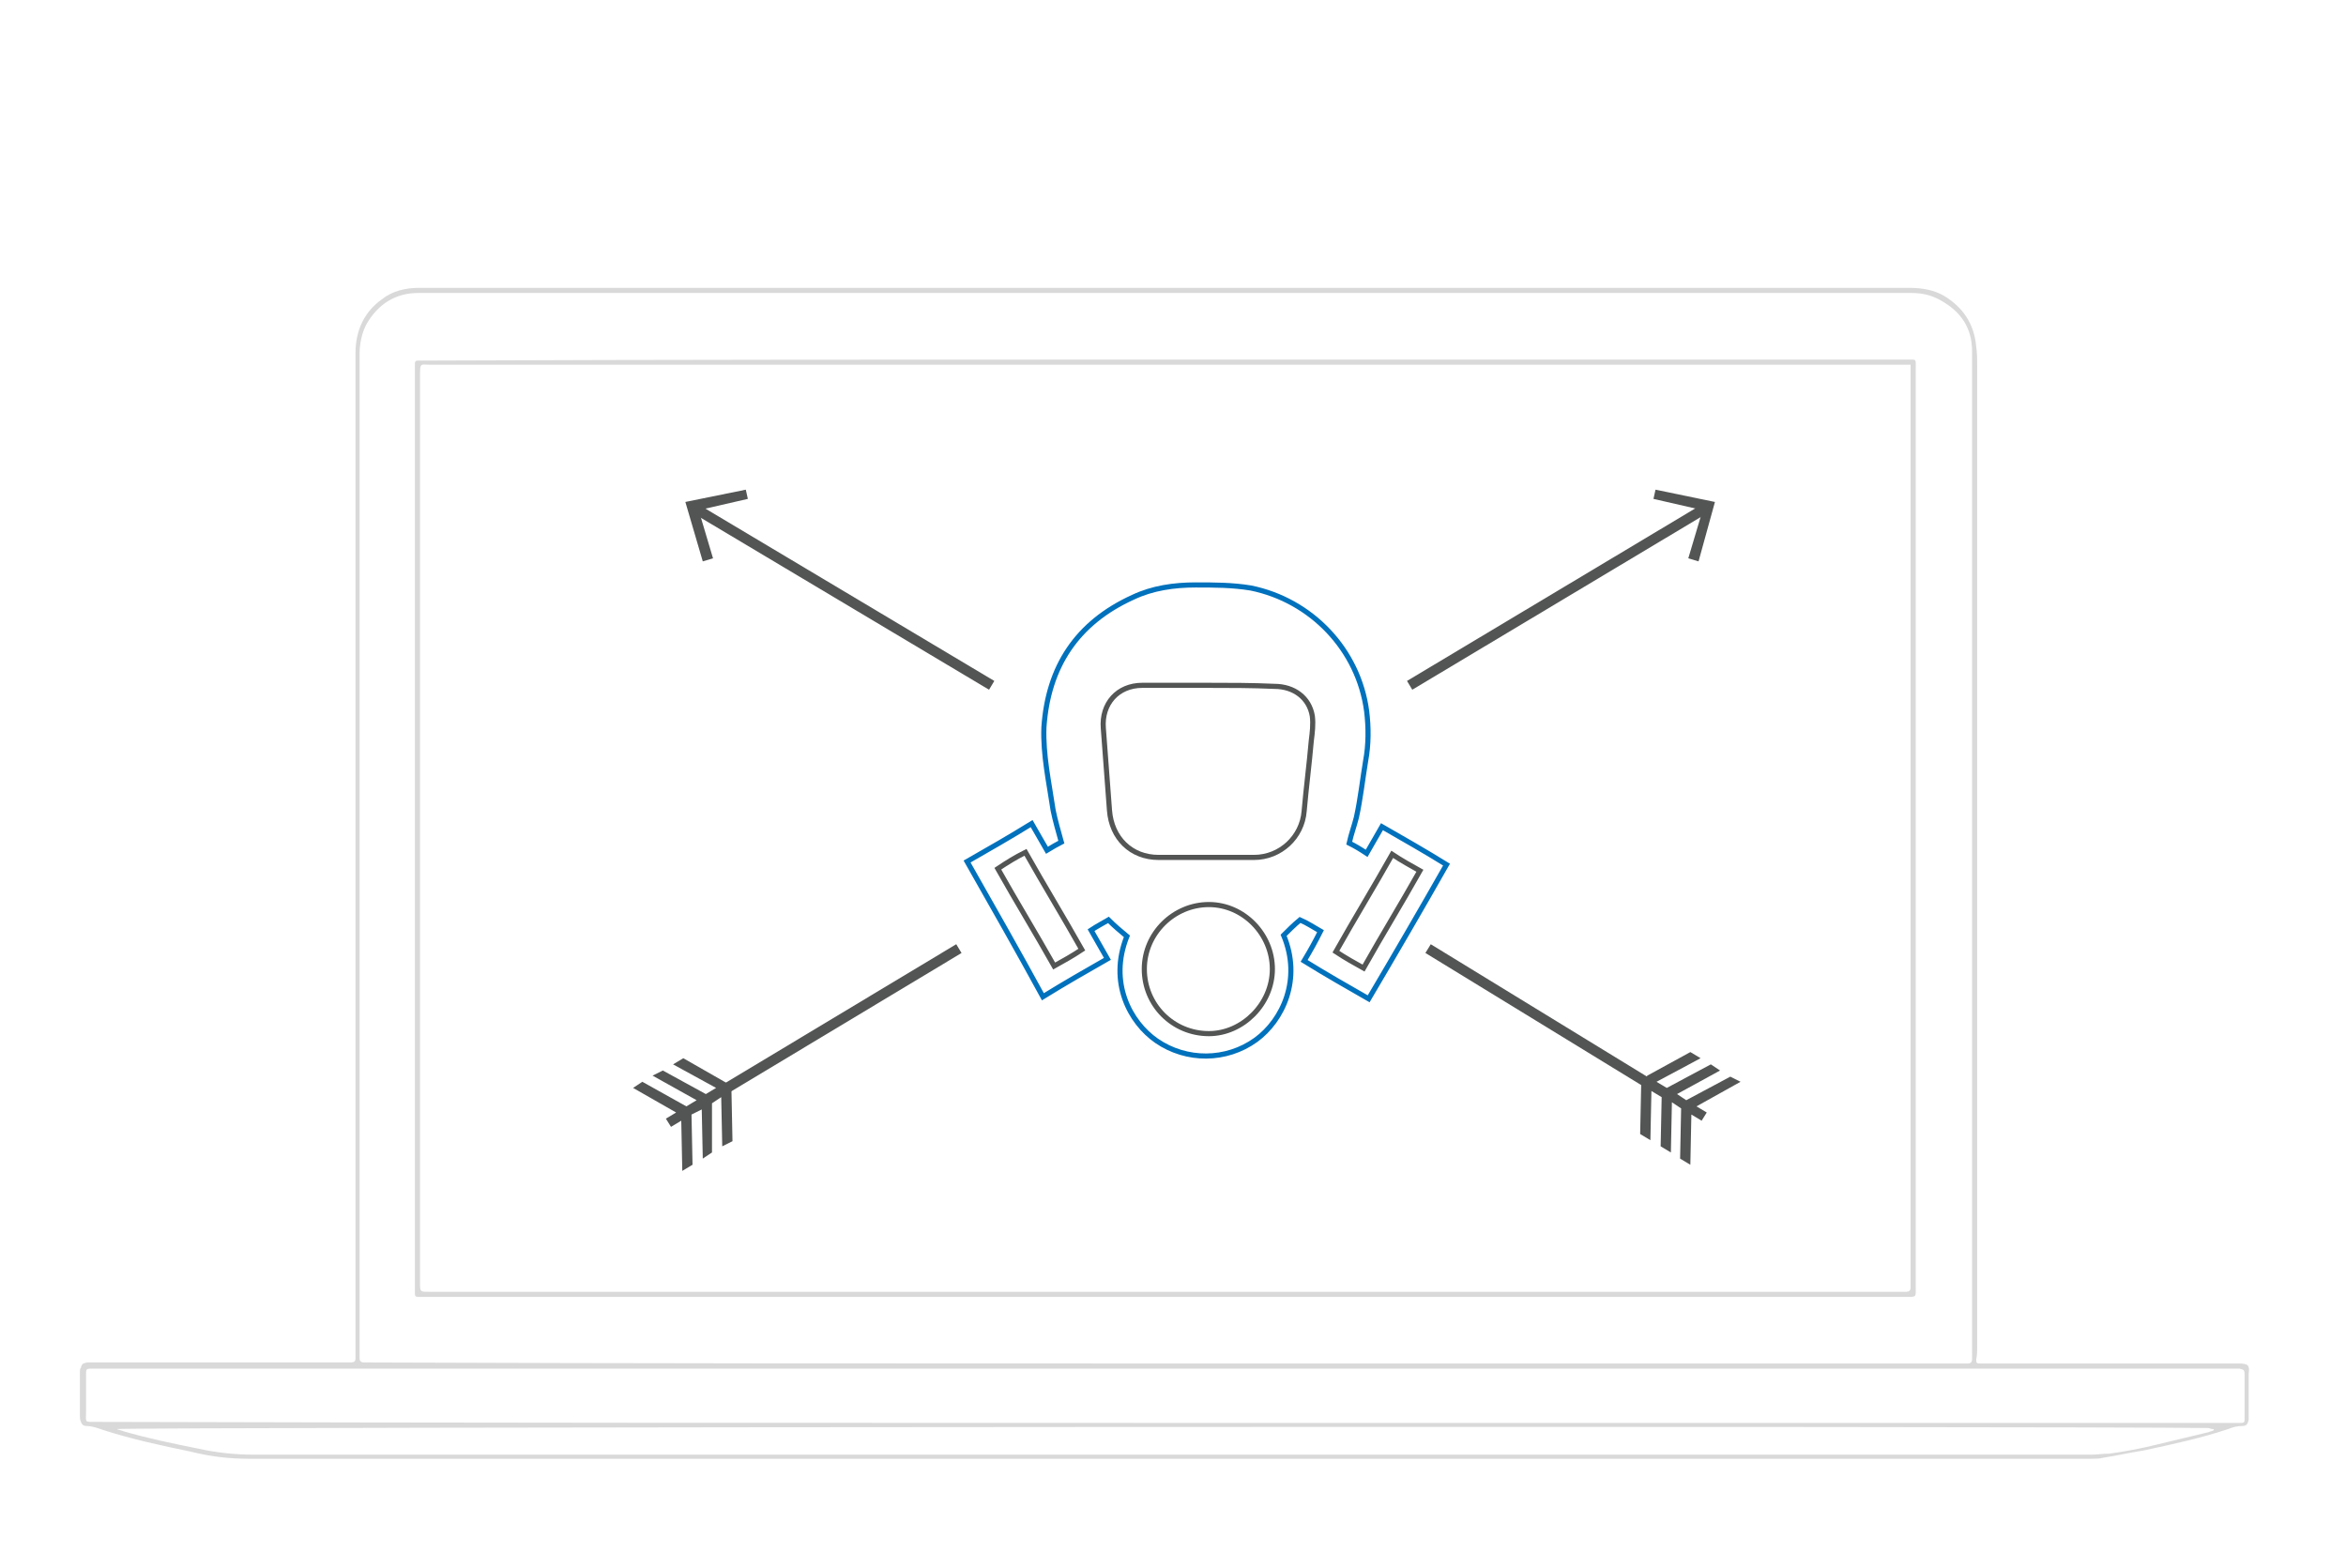
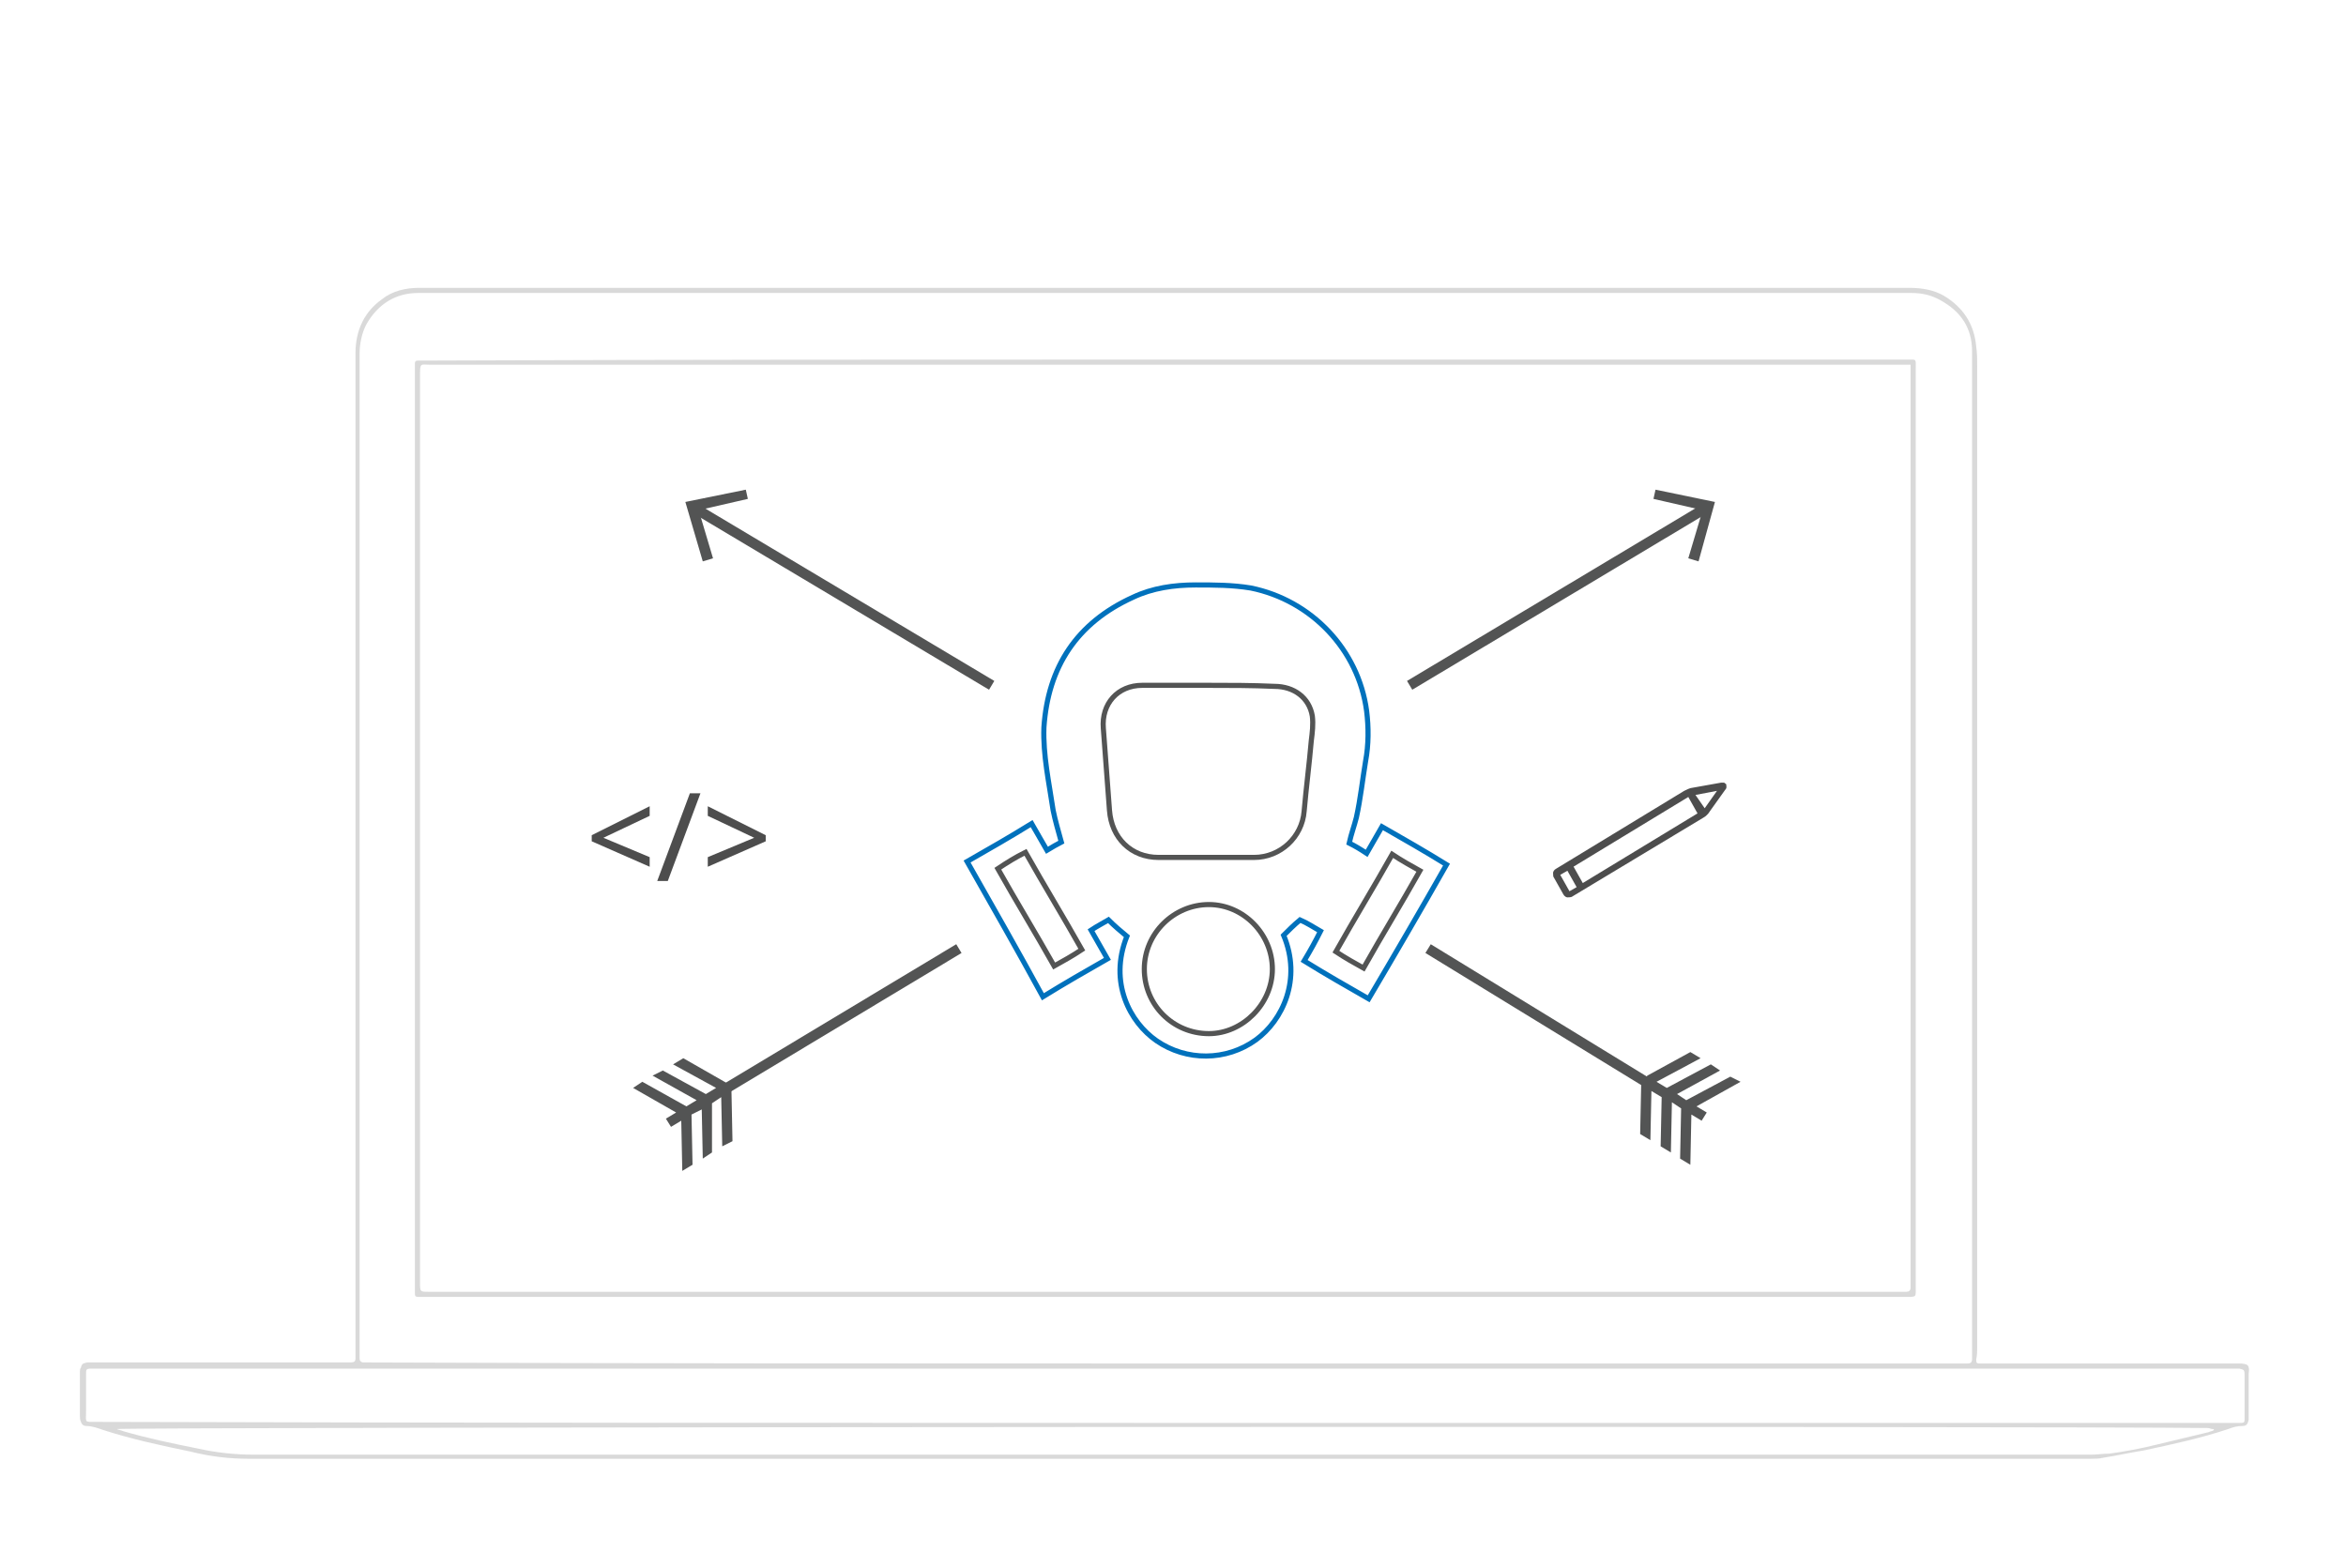
<svg xmlns="http://www.w3.org/2000/svg" version="1.1" id="Layer_1" x="0px" y="0px" viewBox="-64.5 -26.5 229 153" enable-background="new -64.5 -26.5 229 153" xml:space="preserve">
  <g opacity="0.5">
    <path fill="#B3B3B3" d="M49.3,115.9c-29.9,0-59.7,0-89.5,0c-1.9,0-3.7-0.2-5.7-0.7c-2.9-0.6-5.7-1.2-8.5-2.1   c-0.6-0.2-1.1-0.4-1.7-0.4c-0.2,0-0.4-0.1-0.5-0.4c-0.1-0.2-0.1-0.4-0.1-0.6c0-1.4,0-2.9,0-4.3c0-0.1,0-0.3,0.1-0.4   c0.1-0.4,0.2-0.4,0.6-0.5c0.2,0,0.4,0,0.6,0c8.2,0,16.5,0,24.7,0c1,0,0.9,0,0.9-0.9c0-32.5,0-65.1,0-97.6c0-2.3,0.9-4.1,2.6-5.3   c1-0.8,2.3-1.1,3.6-1.1c0.1,0,0.2,0,0.4,0c48.3,0,96.7,0,145.1,0c1.2,0,2.4,0.2,3.4,0.8c1.8,1.1,2.9,2.7,3.1,4.9   c0.1,0.7,0.1,1.3,0.1,2c0,31.9,0,63.8,0,95.7c0,0.4,0,0.8-0.1,1.2c0,0.4,0.1,0.4,0.4,0.4c0.2,0,0.4,0,0.5,0c8.2,0,16.5,0,24.7,0   c1,0,1.1,0.2,1,1c0,1.4,0,2.7,0,4.1c0,0.1,0,0.2,0,0.4c-0.1,0.4-0.2,0.6-0.6,0.6c-0.5,0-0.9,0.1-1.4,0.3c-2.7,0.9-5.5,1.5-8.3,2.1   c-1.3,0.2-2.6,0.5-3.9,0.7c-0.4,0.1-0.8,0.1-1.2,0.1c-1.7,0-3.3,0-5,0C106.3,115.9,77.8,115.9,49.3,115.9z M49.2,106.6   c25.9,0,51.7,0,77.7,0c0.2,0,0.4,0,0.6,0c0.4,0,0.5-0.1,0.5-0.5c0-0.2,0-0.4,0-0.7c0-25.8,0-51.5,0-77.2c0-6.8,0-13.6,0-20.4   c0-2.3-1.1-3.9-3.1-5c-0.9-0.5-1.8-0.7-2.8-0.7c-35.8,0-71.6,0-107.3,0c-12.8,0-25.6,0-38.5,0c-2.2,0-3.9,1.1-5,3   c-0.5,0.9-0.7,2-0.7,3c0,32.4,0,65,0,97.4c0,0.1,0,0.2,0,0.4c0,0.1,0,0.1,0,0.2c0,0.2,0.1,0.4,0.4,0.4c0.2,0,0.4,0,0.7,0   C-2.5,106.6,23.4,106.6,49.2,106.6z M49.3,112.4c34.8,0,69.5,0,104.3,0c0.2,0,0.4,0,0.6,0c0.4,0,0.4-0.1,0.4-0.4c0-0.3,0-0.6,0-0.9   c0-1.1,0-2.3,0-3.4c0-0.5-0.1-0.5-0.5-0.6c-0.2,0-0.4,0-0.5,0c-69.5,0-139.2,0-208.7,0c-0.2,0-0.4,0-0.5,0c-0.5,0-0.5,0.1-0.5,0.5   c0,1.2,0,2.5,0,3.7c0,1.1-0.2,1,1,1C-20.3,112.4,14.5,112.4,49.3,112.4z M-53.1,113c0.2,0.1,0.4,0.1,0.6,0.2   c2.4,0.7,4.8,1.2,7.3,1.7c1.8,0.4,3.6,0.6,5.5,0.6c49.3,0,98.5,0,147.8,0c10.5,0,21,0,31.5,0c0.6,0,1.2-0.1,1.8-0.1   c1.5-0.2,3.1-0.5,4.7-0.9c1.7-0.4,3.3-0.8,5-1.2c0.2-0.1,0.4-0.1,0.5-0.2c0-0.1,0-0.1-0.1-0.1c-0.2,0-0.3-0.1-0.5-0.1   C136.8,112.7-52.6,112.8-53.1,113z" />
    <path fill="#B3B3B3" d="M49.3,8.6c24.1,0,48.3,0,72.4,0c0.9,0,0.8-0.1,0.8,0.9c0,29.9,0,59.8,0,89.7c0,0.9,0.1,0.9-0.9,0.9   c-48.2,0-96.5,0-144.7,0c-0.2,0-0.3,0-0.5,0c-0.4,0-0.4-0.1-0.4-0.4c0-0.1,0-0.2,0-0.4c0-29.9,0-59.9,0-89.8c0-0.9-0.1-0.8,0.8-0.8   C1.1,8.6,25.2,8.6,49.3,8.6z M122,9.1c-0.4,0-0.6,0-0.8,0c-48,0-95.9,0-143.8,0c-0.8,0-0.9-0.2-0.9,0.9c0,29.6,0,59.2,0,88.7   c0,0.9,0,0.9,0.8,0.9c47.9,0,95.8,0,143.8,0c0.2,0,0.3,0,0.5,0c0.2,0,0.4-0.1,0.4-0.4c0-0.2,0-0.4,0-0.6c0-22.7,0-45.4,0-68.1   c0-6.9,0-13.8,0-20.7C122,9.7,122,9.4,122,9.1z" />
  </g>
  <path fill="none" stroke="#B3B3B3" stroke-miterlimit="10" d="M131.1,14.4" />
  <path fill="none" stroke="#B3B3B3" stroke-miterlimit="10" d="M-32.6,14.4" />
  <path fill="none" stroke="#B3B3B3" stroke-miterlimit="10" d="M131.1,79" />
  <path fill="none" stroke="#B3B3B3" stroke-miterlimit="10" d="M-32.6,79" />
  <g>
    <path fill="none" stroke="#535454" stroke-width="0.5" stroke-miterlimit="10" d="M59.7,68.1c0-3.4-2.8-6.3-6.2-6.3   c-3.4,0-6.3,2.8-6.3,6.3c0,3.5,2.8,6.3,6.3,6.3C56.8,74.4,59.7,71.5,59.7,68.1z M68.6,68c1.8-3.2,3.7-6.3,5.5-9.5   c-0.9-0.5-1.8-1-2.7-1.6c-1.8,3.2-3.7,6.3-5.5,9.5C66.8,67,67.7,67.5,68.6,68z M32.9,58.3c1.8,3.2,3.7,6.3,5.5,9.5   c0.9-0.5,1.8-1,2.7-1.6c-1.8-3.2-3.7-6.3-5.5-9.5C34.6,57.2,33.8,57.7,32.9,58.3z" />
    <path fill="none" stroke="#535454" stroke-width="0.5" stroke-miterlimit="10" d="M53.4,40.4c-2.1,0-4.3,0-6.4,0   c-2.4,0-4,1.8-3.8,4.2c0.2,2.7,0.4,5.3,0.6,8c0.2,2.7,2.1,4.6,4.8,4.6c3.1,0,6.2,0,9.3,0c2.6,0,4.7-2,4.9-4.5   c0.2-2.3,0.5-4.6,0.7-6.9c0.1-0.8,0.2-1.6,0.1-2.4c-0.3-1.8-1.8-2.9-3.7-2.9C57.7,40.4,55.5,40.4,53.4,40.4z" />
  </g>
  <g>
    <path fill="none" stroke="#0071BC" stroke-width="0.5" stroke-miterlimit="10" d="M29.9,57.6c2.1-1.2,4.2-2.4,6.3-3.7   c0.5,0.9,1,1.7,1.5,2.6c0.5-0.3,1-0.6,1.4-0.8c-0.3-1.1-0.6-2.1-0.8-3.1c-0.4-2.7-1-5.4-0.9-8.1c0.4-5.9,3.2-10.2,8.7-12.7   c1.9-0.9,4-1.2,6.1-1.2c1.8,0,3.6,0,5.4,0.3c5.9,1.2,10.5,6,11.3,12c0.2,1.6,0.2,3.3-0.1,4.9c-0.3,1.8-0.5,3.7-0.9,5.5   c-0.2,0.8-0.5,1.6-0.7,2.5c0.6,0.3,1.1,0.6,1.7,1c0.5-0.9,1-1.7,1.5-2.6c2.1,1.2,4.2,2.4,6.3,3.7c-2.5,4.4-5,8.7-7.6,13.1   c-2.1-1.2-4.2-2.4-6.3-3.7c0.6-1,1.1-1.9,1.6-2.9c-0.7-0.4-1.3-0.8-2-1.1c-0.6,0.5-1.1,1-1.6,1.5c1.8,4.3-0.1,8.3-2.7,10.2   c-2.9,2.1-6.8,2.1-9.7,0.1c-2.6-1.8-4.7-5.7-2.9-10.2c-0.6-0.5-1.2-1-1.8-1.6c-0.5,0.3-1.1,0.6-1.7,1c0.5,0.9,1.1,1.9,1.6,2.8   c-2.1,1.2-4.2,2.4-6.3,3.7C34.9,66.4,32.4,62,29.9,57.6z" />
  </g>
  <g>
    <g>
      <line fill="none" stroke="#535454" stroke-miterlimit="10" x1="6.3" y1="79.8" x2="29.1" y2="66.1" />
      <g>
        <polygon fill="#535454" points="6.4,79.2 2.2,76.8 1.2,77.4 5.4,79.7 4.4,80.3 0.2,78 -0.8,78.5 3.5,80.9 2.5,81.5 -1.8,79.1      -2.7,79.7 1.5,82.1 0.5,82.7 1,83.5 2,82.9 2.1,87.8 3.1,87.2 3,82.3 4,81.8 4.1,86.6 5,86 5,81.2 5.9,80.6 6,85.4 7,84.9      6.9,80    " />
      </g>
    </g>
  </g>
  <g>
    <g>
      <line fill="none" stroke="#535454" stroke-miterlimit="10" x1="96.3" y1="79.2" x2="74.9" y2="66.1" />
      <g>
        <polygon fill="#535454" points="95.7,79.4 95.6,84.2 96.6,84.8 96.7,80 97.7,80.6 97.6,85.4 98.6,86 98.7,81.1 99.6,81.7      99.5,86.6 100.5,87.2 100.6,82.3 101.6,82.9 102.1,82.1 101.1,81.5 105.4,79.1 104.4,78.6 100.1,80.9 99.2,80.3 103.4,78      102.5,77.4 98.2,79.7 97.2,79.1 101.5,76.8 100.5,76.2 96.3,78.5    " />
      </g>
    </g>
  </g>
  <g>
    <g>
      <line fill="none" stroke="#535454" stroke-miterlimit="10" x1="73.1" y1="40.4" x2="102" y2="23.1" />
      <g>
        <polygon fill="#535454" points="101.3,28.3 100.3,28 101.7,23.3 96.9,22.2 97.1,21.3 102.9,22.5    " />
      </g>
    </g>
  </g>
  <g>
    <g>
      <line fill="none" stroke="#535454" stroke-miterlimit="10" x1="32.3" y1="40.4" x2="3.3" y2="23.1" />
      <g>
        <polygon fill="#535454" points="8.3,21.3 8.5,22.2 3.7,23.3 5.1,28 4.1,28.3 2.4,22.5    " />
      </g>
    </g>
  </g>
+   <text transform="matrix(1 0 0 1 -7.3335 59.5)" fill="#4D4D4D" font-family="'Menlo-Regular'" font-size="12">&lt;/&gt;</text>
+   <g>
+     <path fill="#4D4D4D" d="M103.8,49.9c-0.1,0-0.2,0-0.3,0l-2.8,0.5c-0.2,0-0.6,0.2-0.8,0.3l-12.5,7.6c-0.2,0.1-0.3,0.3-0.3,0.4   c0,0.2,0,0.4,0.1,0.5l0.9,1.6c0.1,0.2,0.3,0.3,0.4,0.3s0.4,0,0.5-0.1l12.8-7.7c0.2-0.1,0.5-0.4,0.6-0.6l1.5-2.1   c0.2-0.2,0.1-0.4,0.1-0.5C104.1,50.1,103.9,50,103.8,49.9z M100.3,51.3L100.3,51.3l0.9,1.6L90,59.7l-0.9-1.6L100.3,51.3z    M88.7,60.5l-0.9-1.6l0.7-0.4l0.9,1.6L88.7,60.5z M101.9,52.4C101.9,52.4,101.9,52.4,101.9,52.4l-0.9-1.3l2.1-0.4L101.9,52.4z" />
+   </g>
</svg>
